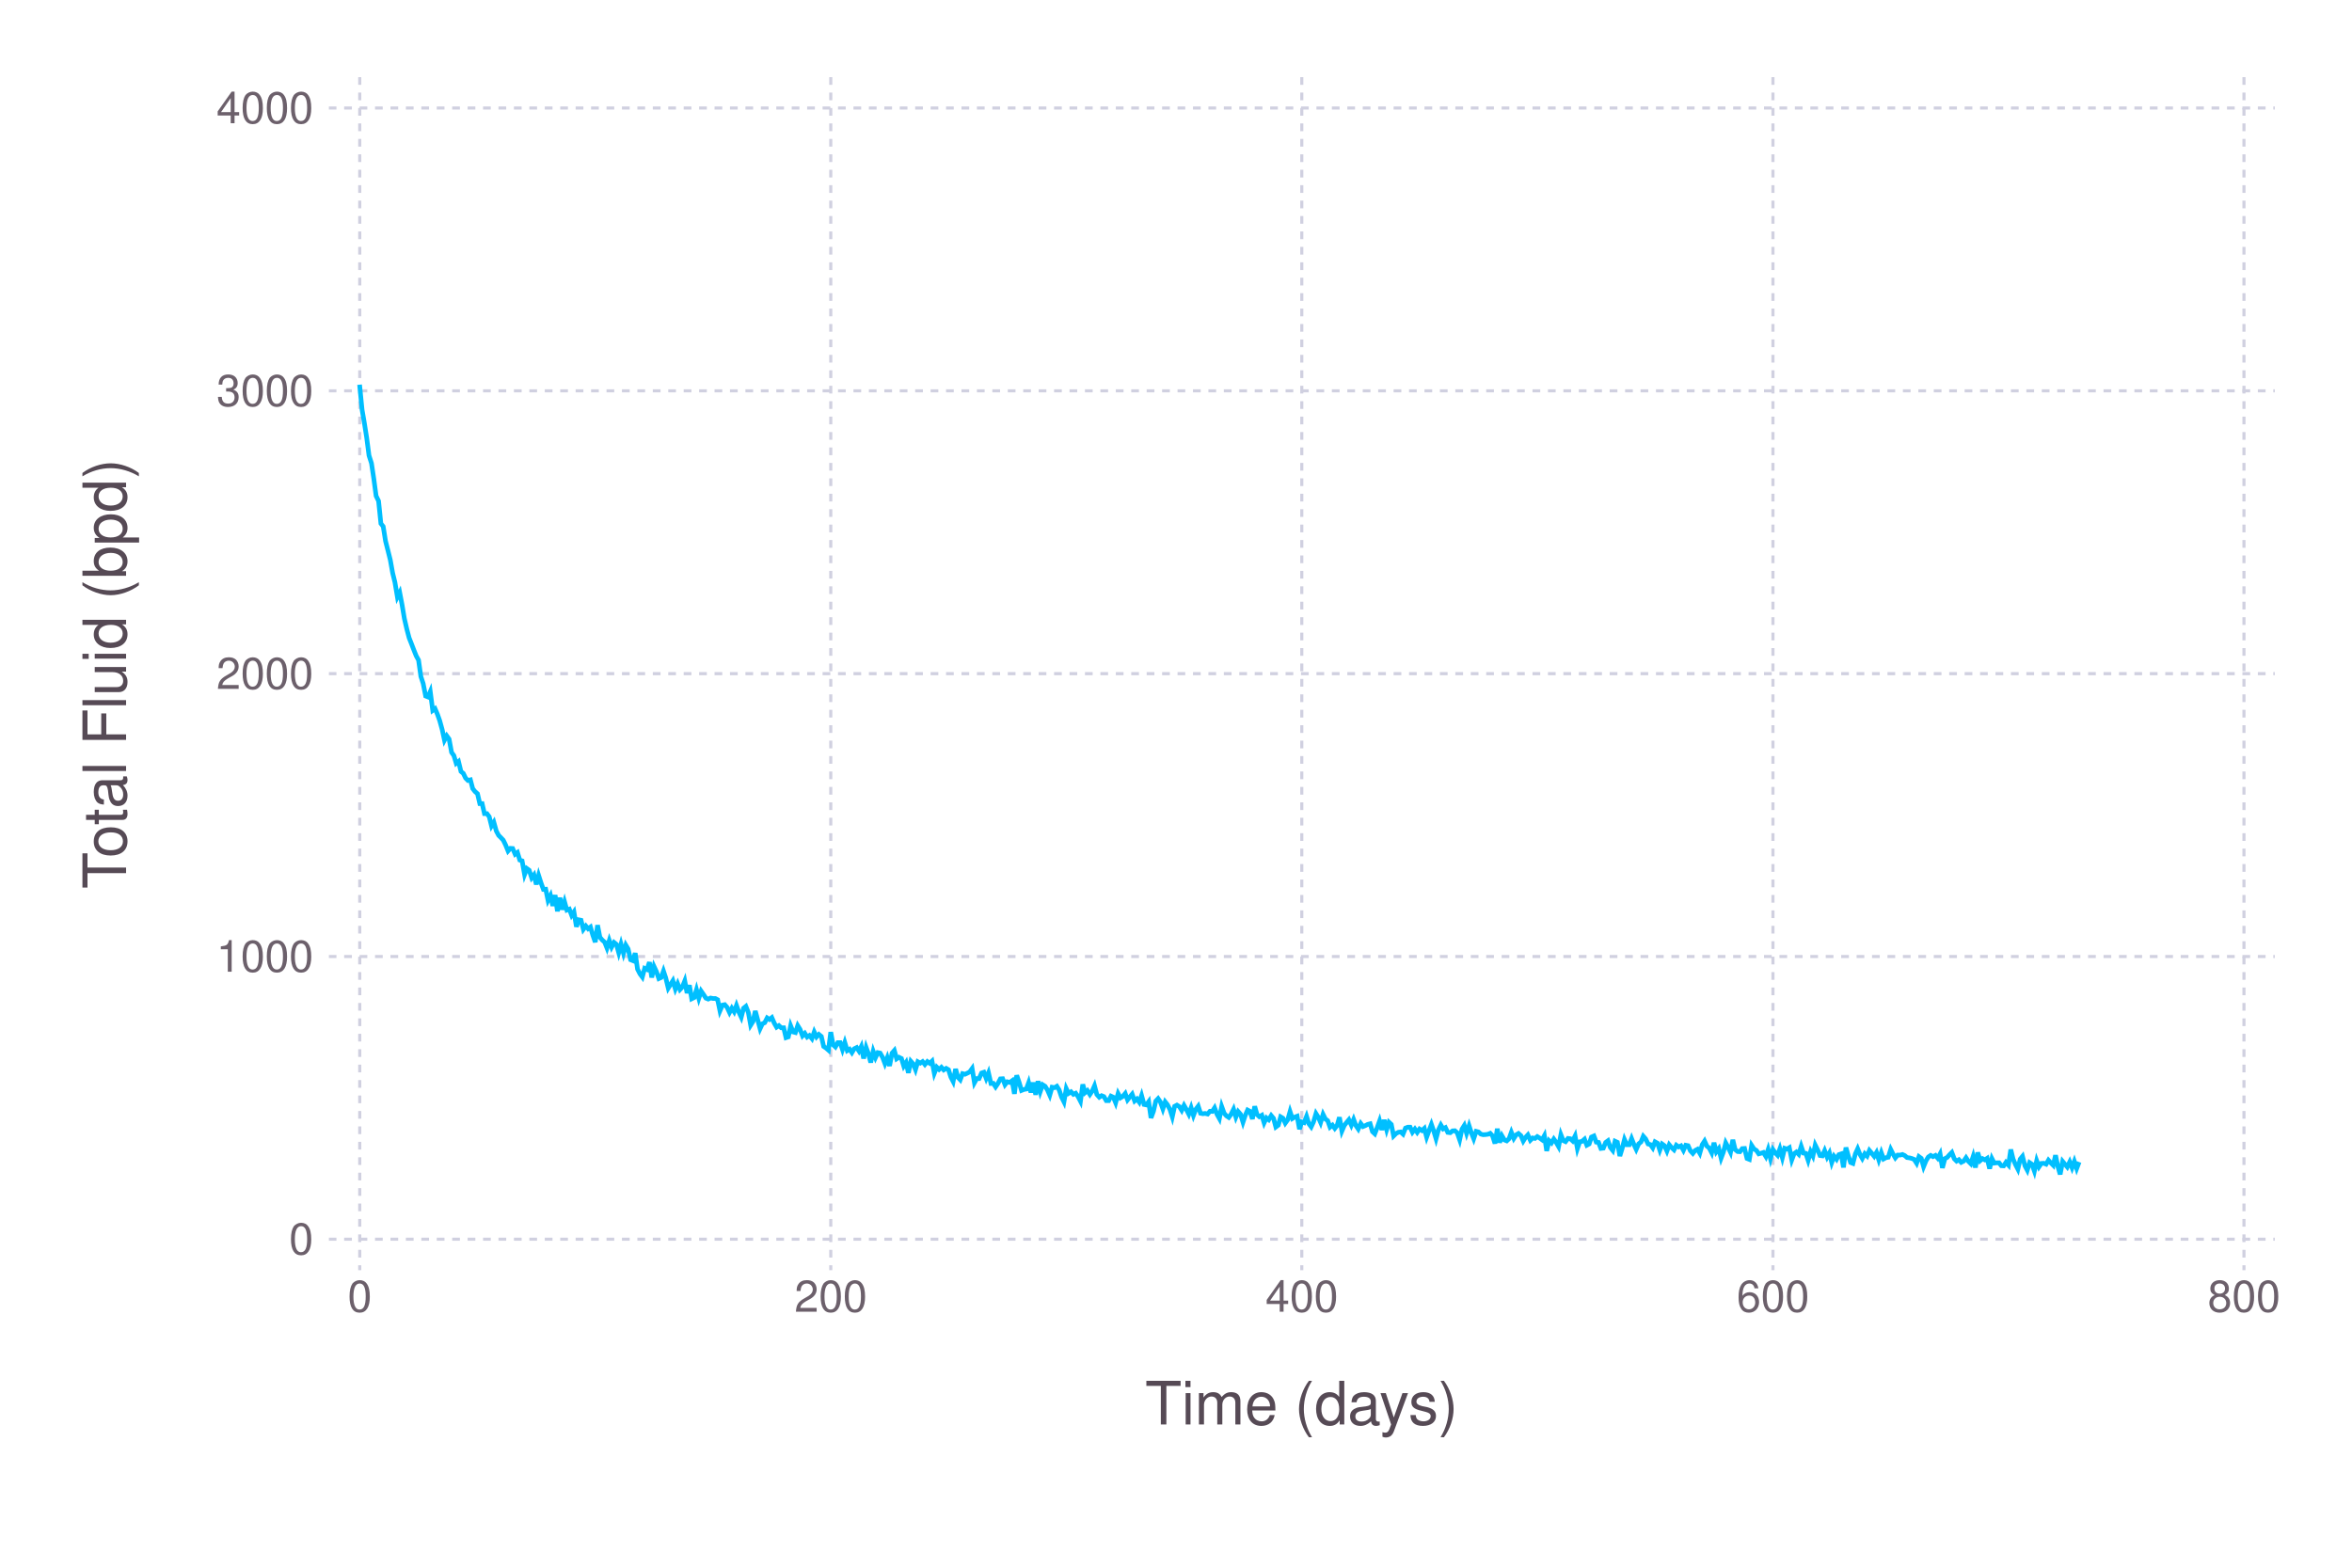
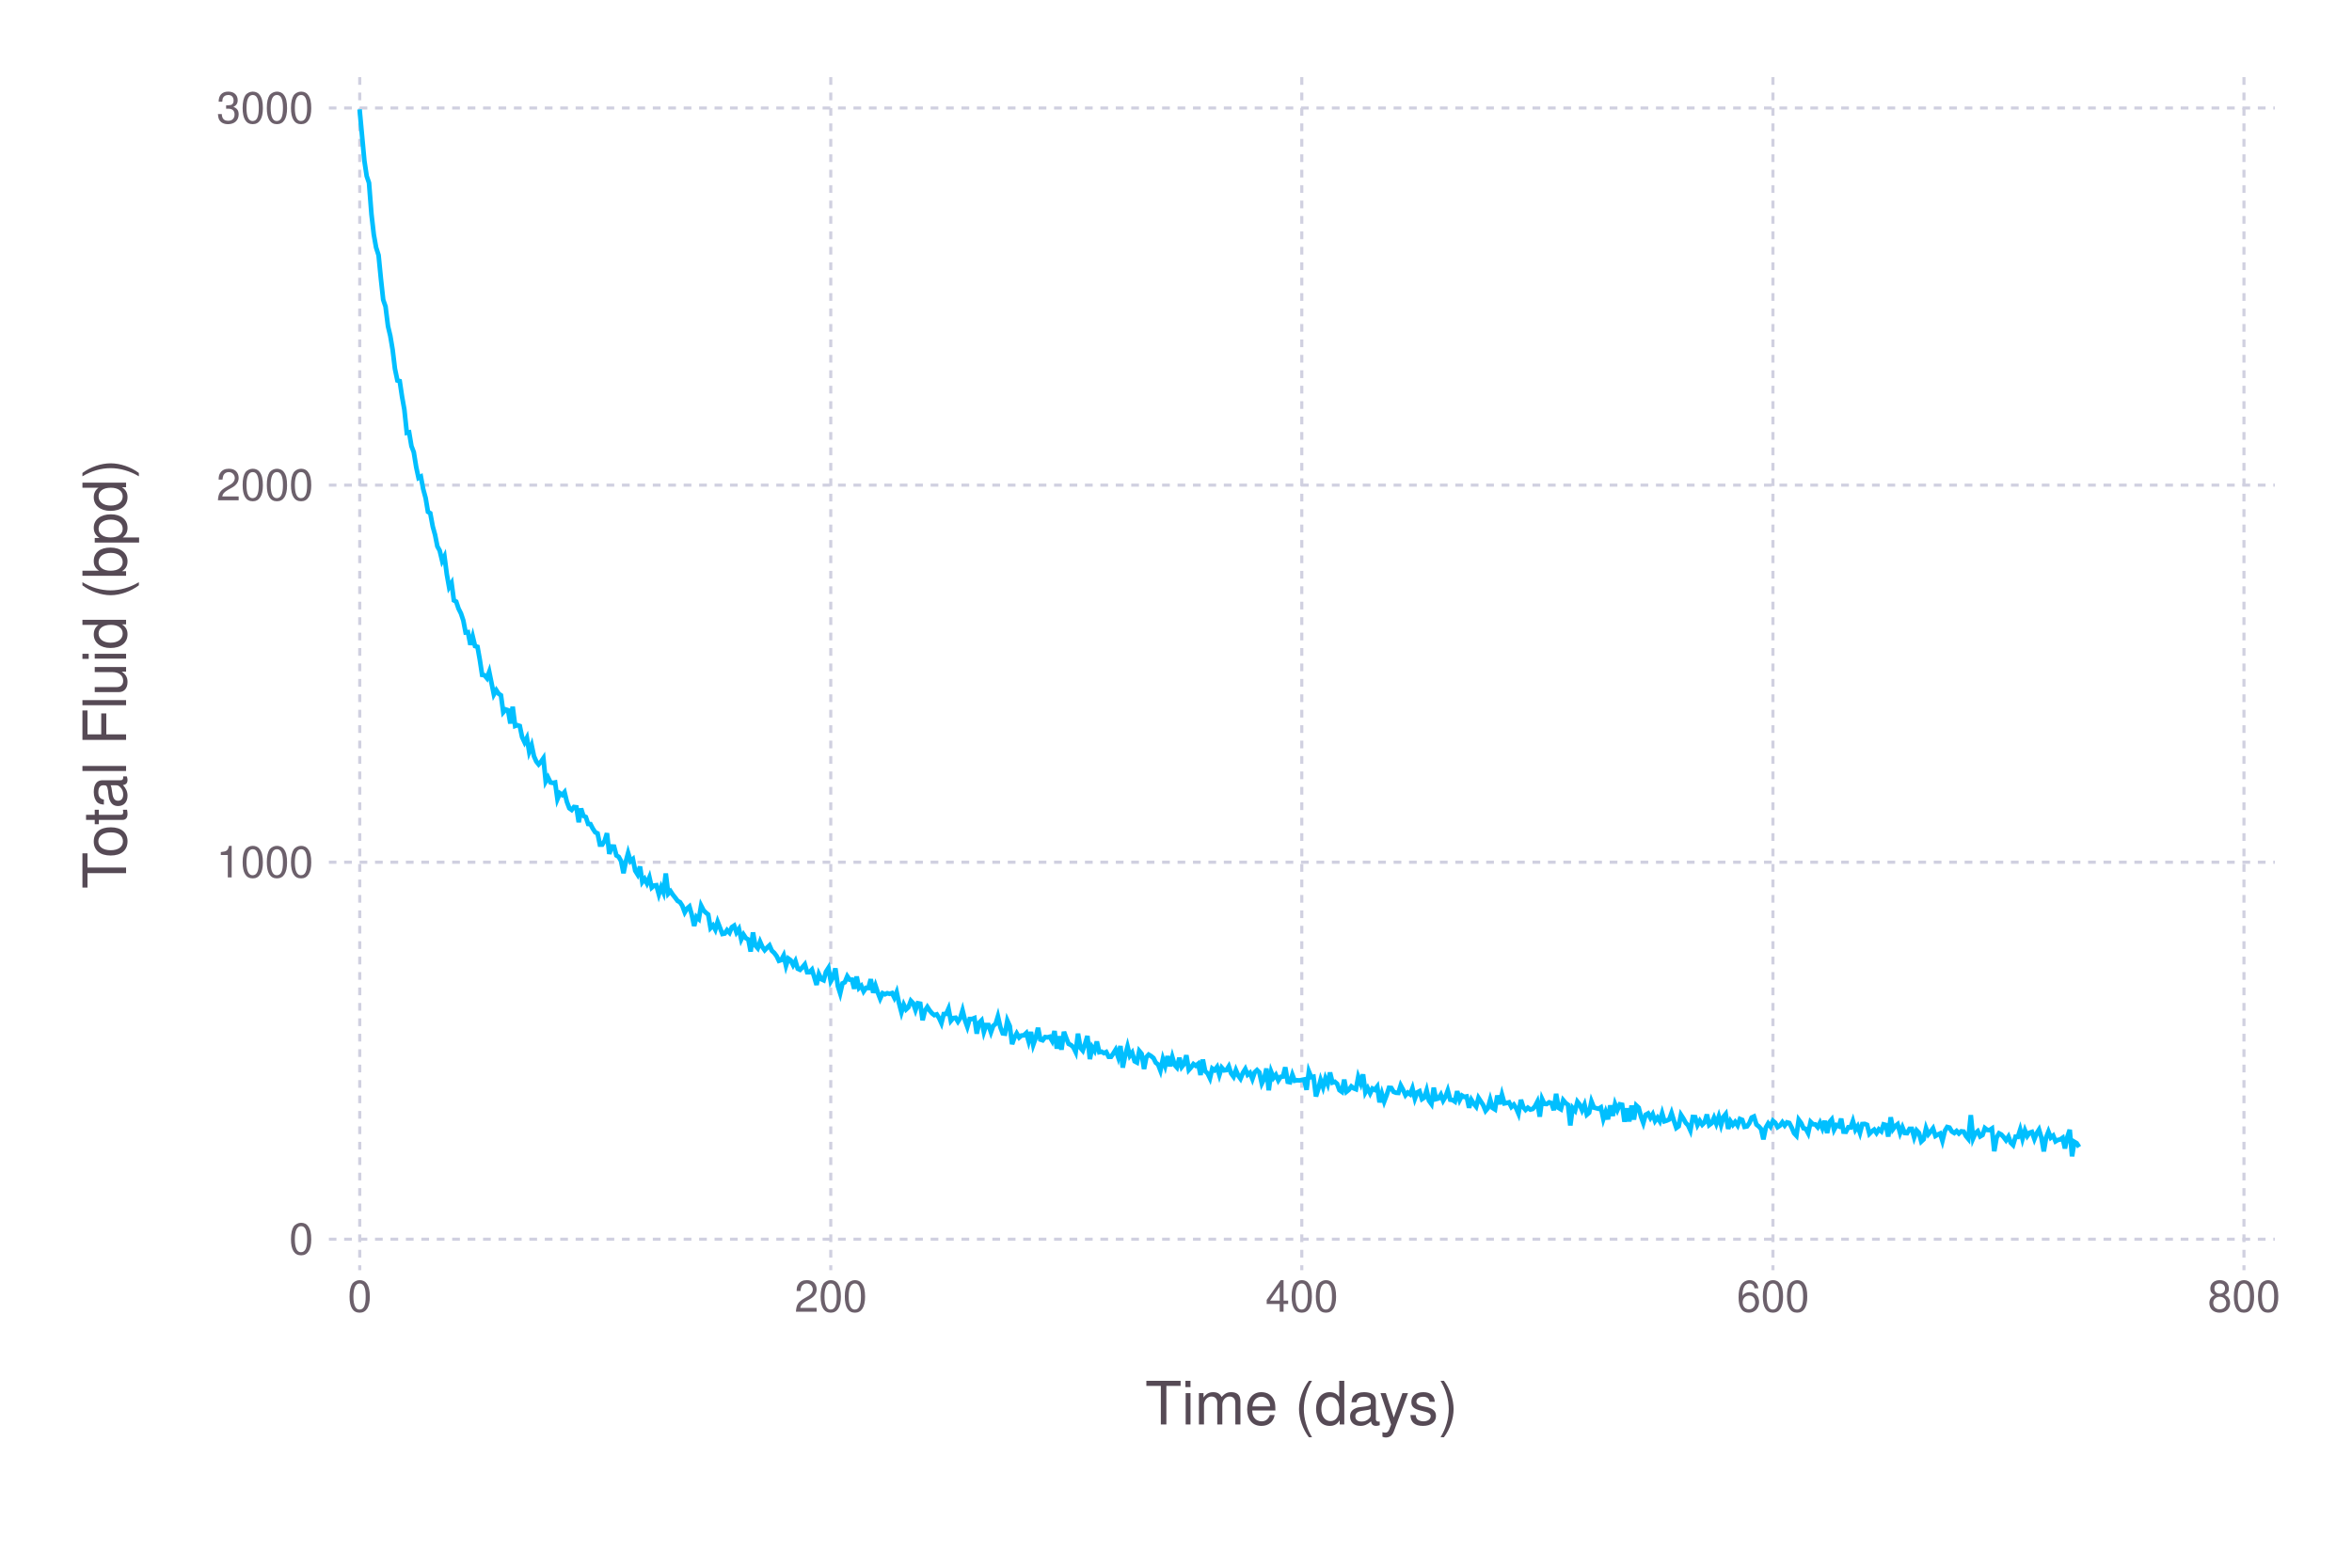
<svg xmlns="http://www.w3.org/2000/svg" version="1.2" width="152.4mm" height="101.6mm" viewBox="0 0 152.4 101.6" stroke="none" fill="#000000" stroke-width="0.3" font-size="3.88">
  <defs>
    <marker id="arrow" markerWidth="15" markerHeight="7" refX="5" refY="3.5" orient="auto" markerUnits="strokeWidth">
      <path d="M0,0 L15,3.5 L0,7 z" stroke="context-stroke" fill="context-stroke" />
    </marker>
  </defs>
-   <g class="plotroot xscalable yscalable" id="img-01c6e61b-1">
-     <g font-size="3.88" font-family="'PT Sans','Helvetica Neue','Helvetica',sans-serif" fill="#564A55" stroke="#000000" stroke-opacity="0.000" id="img-01c6e61b-2">
+   <g class="plotroot xscalable yscalable" id="img-aa2cd8c8-1">
+     <g font-size="3.88" font-family="'PT Sans','Helvetica Neue','Helvetica',sans-serif" fill="#564A55" stroke="#000000" stroke-opacity="0.000" id="img-aa2cd8c8-2">
      <g transform="translate(84.35,89.99)">
        <g class="primitive">
          <text text-anchor="middle" dy="0.6em">Time (days)</text>
        </g>
      </g>
    </g>
-     <g class="guide xlabels" font-size="2.82" font-family="'PT Sans Caption','Helvetica Neue','Helvetica',sans-serif" fill="#6C606B" id="img-01c6e61b-3">
+     <g class="guide xlabels" font-size="2.82" font-family="'PT Sans Caption','Helvetica Neue','Helvetica',sans-serif" fill="#6C606B" id="img-aa2cd8c8-3">
      <g transform="translate(23.31,83.32)">
        <g class="primitive">
          <text text-anchor="middle" dy="0.6em">0</text>
        </g>
      </g>
      <g transform="translate(53.83,83.32)">
        <g class="primitive">
          <text text-anchor="middle" dy="0.6em">200</text>
        </g>
      </g>
      <g transform="translate(84.35,83.32)">
        <g class="primitive">
          <text text-anchor="middle" dy="0.6em">400</text>
        </g>
      </g>
      <g transform="translate(114.88,83.32)">
        <g class="primitive">
          <text text-anchor="middle" dy="0.6em">600</text>
        </g>
      </g>
      <g transform="translate(145.4,83.32)">
        <g class="primitive">
          <text text-anchor="middle" dy="0.6em">800</text>
        </g>
      </g>
    </g>
-     <g clip-path="url(#img-01c6e61b-4)">
-       <g id="img-01c6e61b-5">
-         <g pointer-events="visible" stroke-width="0.3" fill="#000000" fill-opacity="0.000" stroke="#000000" stroke-opacity="0.000" class="guide background" id="img-01c6e61b-6">
-           <g transform="translate(84.35,43.66)" id="img-01c6e61b-7">
+     <g clip-path="url(#img-aa2cd8c8-4)">
+       <g id="img-aa2cd8c8-5">
+         <g pointer-events="visible" stroke-width="0.3" fill="#000000" fill-opacity="0.000" stroke="#000000" stroke-opacity="0.000" class="guide background" id="img-aa2cd8c8-6">
+           <g transform="translate(84.35,43.66)" id="img-aa2cd8c8-7">
            <path d="M-63.05,-38.66 L 63.05 -38.66 63.05 38.66 -63.05 38.66 z" class="primitive" />
          </g>
        </g>
-         <g class="guide ygridlines xfixed" stroke-dasharray="0.5,0.5" stroke-width="0.2" stroke="#D0D0E0" id="img-01c6e61b-8">
-           <g transform="translate(84.35,80.31)" id="img-01c6e61b-9">
+         <g class="guide ygridlines xfixed" stroke-dasharray="0.5,0.5" stroke-width="0.2" stroke="#D0D0E0" id="img-aa2cd8c8-8">
+           <g transform="translate(84.35,80.31)" id="img-aa2cd8c8-9">
            <path fill="none" d="M-63.05,0 L 63.05 0" class="primitive" />
          </g>
-           <g transform="translate(84.35,61.99)" id="img-01c6e61b-10">
+           <g transform="translate(84.35,55.88)" id="img-aa2cd8c8-10">
            <path fill="none" d="M-63.05,0 L 63.05 0" class="primitive" />
          </g>
-           <g transform="translate(84.35,43.66)" id="img-01c6e61b-11">
+           <g transform="translate(84.35,31.44)" id="img-aa2cd8c8-11">
            <path fill="none" d="M-63.05,0 L 63.05 0" class="primitive" />
          </g>
-           <g transform="translate(84.35,25.33)" id="img-01c6e61b-12">
-             <path fill="none" d="M-63.05,0 L 63.05 0" class="primitive" />
-           </g>
-           <g transform="translate(84.35,7)" id="img-01c6e61b-13">
+           <g transform="translate(84.35,7)" id="img-aa2cd8c8-12">
            <path fill="none" d="M-63.05,0 L 63.05 0" class="primitive" />
          </g>
        </g>
-         <g class="guide xgridlines yfixed" stroke-dasharray="0.5,0.5" stroke-width="0.2" stroke="#D0D0E0" id="img-01c6e61b-14">
-           <g transform="translate(23.31,43.66)" id="img-01c6e61b-15">
+         <g class="guide xgridlines yfixed" stroke-dasharray="0.5,0.5" stroke-width="0.2" stroke="#D0D0E0" id="img-aa2cd8c8-13">
+           <g transform="translate(23.31,43.66)" id="img-aa2cd8c8-14">
            <path fill="none" d="M0,-38.66 L 0 38.66" class="primitive" />
          </g>
-           <g transform="translate(53.83,43.66)" id="img-01c6e61b-16">
+           <g transform="translate(53.83,43.66)" id="img-aa2cd8c8-15">
            <path fill="none" d="M0,-38.66 L 0 38.66" class="primitive" />
          </g>
-           <g transform="translate(84.35,43.66)" id="img-01c6e61b-17">
+           <g transform="translate(84.35,43.66)" id="img-aa2cd8c8-16">
            <path fill="none" d="M0,-38.66 L 0 38.66" class="primitive" />
          </g>
-           <g transform="translate(114.88,43.66)" id="img-01c6e61b-18">
+           <g transform="translate(114.88,43.66)" id="img-aa2cd8c8-17">
            <path fill="none" d="M0,-38.66 L 0 38.66" class="primitive" />
          </g>
-           <g transform="translate(145.4,43.66)" id="img-01c6e61b-19">
+           <g transform="translate(145.4,43.66)" id="img-aa2cd8c8-18">
            <path fill="none" d="M0,-38.66 L 0 38.66" class="primitive" />
          </g>
        </g>
-         <g class="plotpanel" id="img-01c6e61b-20">
-           <g stroke-width="0.3" fill="#000000" fill-opacity="0.000" class="geometry" id="img-01c6e61b-21">
-             <g class="color_LCHab{Float32}(70.0f0,60.0f0,240.0f0)" stroke-dasharray="none" stroke="#00BFFF" id="img-01c6e61b-22">
-               <g transform="translate(79.01,68.47)" id="img-01c6e61b-23">
-                 <path fill="none" d="M-55.71,-43.54 L -55.55 -41.92 -55.4 -41.05 -55.25 -40.1 -55.1 -38.95 -54.94 -38.45 -54.79 -37.45 -54.64 -36.33 -54.48 -36 -54.33 -34.54 -54.18 -34.35 -54.03 -33.41 -53.87 -32.78 -53.72 -32.18 -53.57 -31.34 -53.42 -30.73 -53.26 -29.78 -53.11 -30.07 -52.96 -29.29 -52.81 -28.39 -52.65 -27.7 -52.5 -27.13 -52.35 -26.75 -52.2 -26.36 -52.04 -25.96 -51.89 -25.69 -51.74 -24.63 -51.59 -24.17 -51.43 -23.36 -51.28 -23.3 -51.13 -23.65 -50.97 -22.43 -50.82 -22.54 -50.67 -22.19 -50.52 -21.77 -50.36 -21.19 -50.21 -20.5 -50.06 -20.78 -49.91 -20.57 -49.75 -19.71 -49.6 -19.5 -49.45 -19 -49.3 -19.12 -49.14 -18.47 -48.99 -18.35 -48.84 -18.04 -48.69 -17.89 -48.53 -17.93 -48.38 -17.36 -48.23 -17.17 -48.07 -17.03 -47.92 -16.39 -47.77 -16.39 -47.62 -15.74 -47.46 -15.74 -47.31 -15.54 -47.16 -14.94 -47.01 -15.18 -46.85 -14.61 -46.7 -14.33 -46.55 -14.18 -46.4 -14.02 -46.24 -13.69 -46.09 -13.32 -45.94 -13.49 -45.79 -13.48 -45.63 -13.11 -45.48 -13.22 -45.33 -12.73 -45.18 -12.68 -45.02 -11.79 -44.87 -12.18 -44.72 -12.07 -44.56 -11.58 -44.41 -11.77 -44.26 -11.15 -44.11 -11.74 -43.95 -11.24 -43.8 -10.83 -43.65 -10.84 -43.5 -10.12 -43.34 -10.43 -43.19 -9.76 -43.04 -10.46 -42.89 -9.41 -42.73 -10.29 -42.58 -9.52 -42.43 -10.03 -42.28 -9.49 -42.12 -9.55 -41.97 -9.15 -41.82 -9.37 -41.66 -8.41 -41.51 -8.86 -41.36 -8.83 -41.21 -8.24 -41.05 -8.46 -40.9 -8.28 -40.75 -8.39 -40.6 -7.87 -40.44 -7.41 -40.29 -8.51 -40.14 -7.73 -39.99 -7.55 -39.83 -7.41 -39.68 -7.03 -39.53 -7.52 -39.38 -7.09 -39.22 -7.39 -39.07 -7.27 -38.92 -6.73 -38.77 -7.28 -38.61 -6.69 -38.46 -7.22 -38.31 -6.97 -38.15 -6.27 -38 -6.21 -37.85 -6.7 -37.7 -5.66 -37.54 -5.35 -37.39 -5.15 -37.24 -5.71 -37.09 -5.64 -36.93 -6.11 -36.78 -5.12 -36.63 -5.83 -36.48 -5.51 -36.32 -5.05 -36.17 -5.12 -36.02 -5.54 -35.87 -5.09 -35.71 -4.43 -35.56 -4.67 -35.41 -4.91 -35.25 -4.37 -35.1 -4.72 -34.95 -4.34 -34.8 -4.5 -34.64 -4.9 -34.49 -4.11 -34.34 -4.62 -34.19 -3.74 -34.03 -3.82 -33.88 -4.33 -33.73 -3.77 -33.58 -4.24 -33.42 -4.01 -33.27 -3.78 -33.12 -3.72 -32.97 -3.79 -32.81 -3.76 -32.66 -3.76 -32.51 -3.68 -32.36 -2.96 -32.2 -3.33 -32.05 -3.36 -31.9 -3.19 -31.74 -2.85 -31.59 -3.13 -31.44 -2.9 -31.29 -3.31 -31.13 -2.87 -30.98 -2.55 -30.83 -3.13 -30.68 -3.25 -30.52 -2.85 -30.37 -2.03 -30.22 -2.27 -30.07 -2.95 -29.91 -2.36 -29.76 -1.8 -29.61 -2.12 -29.46 -2.19 -29.3 -2.5 -29.15 -2.4 -29 -2.52 -28.84 -2.16 -28.69 -1.9 -28.54 -2 -28.39 -1.86 -28.23 -1.86 -28.08 -1.22 -27.93 -1.27 -27.78 -1.99 -27.62 -1.59 -27.47 -1.55 -27.32 -2 -27.17 -1.76 -27.01 -1.34 -26.86 -1.5 -26.71 -1.26 -26.56 -1.36 -26.4 -1.16 -26.25 -1.59 -26.1 -1.27 -25.95 -1.43 -25.79 -1.3 -25.64 -0.65 -25.49 -0.55 -25.33 -0.41 -25.18 -1.58 -25.03 -0.76 -24.88 -0.62 -24.72 -0.9 -24.57 -0.9 -24.42 -0.45 -24.27 -0.91 -24.11 -0.38 -23.96 -0.47 -23.81 -0.25 -23.66 -0.5 -23.5 -0.58 -23.35 -0.35 -23.2 -0.65 -23.05 0.13 -22.89 -0.59 -22.74 -0.18 -22.59 0.39 -22.43 -0.34 -22.28 0.07 -22.13 -0.25 -21.98 -0.22 -21.82 0.06 -21.67 0.46 -21.52 0.08 -21.37 0.61 -21.21 -0.22 -21.06 -0.39 -20.91 0.15 -20.76 0.05 -20.6 0.13 -20.45 0.62 -20.3 0.39 -20.15 1.06 -19.99 0.31 -19.84 0.48 -19.69 0.85 -19.54 0.34 -19.38 0.43 -19.23 0.33 -19.08 0.52 -18.92 0.33 -18.77 0.44 -18.62 0.3 -18.47 1.09 -18.31 0.69 -18.16 0.84 -18.01 0.7 -17.86 0.87 -17.7 0.77 -17.55 0.86 -17.4 1.33 -17.25 1.62 -17.09 0.81 -16.94 1.35 -16.79 1.51 -16.64 1.11 -16.48 1.15 -16.33 1.08 -16.18 1 -16.02 0.78 -15.87 1.7 -15.72 1.43 -15.57 1.43 -15.41 1.07 -15.26 1.02 -15.11 1.42 -14.96 1.06 -14.8 1.75 -14.65 1.74 -14.5 1.97 -14.35 1.75 -14.19 1.45 -14.04 1.44 -13.89 1.83 -13.74 1.64 -13.58 1.68 -13.43 1.57 -13.28 2.42 -13.13 1.22 -12.97 1.69 -12.82 2.2 -12.67 2.14 -12.51 2.11 -12.36 1.7 -12.21 2.33 -12.06 1.69 -11.9 2.48 -11.75 1.6 -11.6 2.26 -11.45 1.83 -11.29 1.93 -11.14 2.17 -10.99 2.51 -10.84 1.99 -10.68 2.02 -10.53 1.93 -10.38 2.17 -10.23 2.62 -10.07 2.94 -9.92 2.08 -9.77 2.39 -9.61 2.29 -9.46 2.45 -9.31 2.38 -9.16 2.59 -9 2.9 -8.85 1.81 -8.7 2.34 -8.55 2.21 -8.39 2.46 -8.24 2.24 -8.09 1.9 -7.94 2.46 -7.78 2.64 -7.63 2.54 -7.48 2.6 -7.33 2.86 -7.17 2.86 -7.02 2.57 -6.87 2.64 -6.72 3 -6.56 2.4 -6.41 2.68 -6.26 2.59 -6.1 2.4 -5.95 2.81 -5.8 2.62 -5.65 2.44 -5.49 2.88 -5.34 2.75 -5.19 2.96 -5.04 2.53 -4.88 3.11 -4.73 3.14 -4.58 2.93 -4.43 3.98 -4.27 3.55 -4.12 2.89 -3.97 2.73 -3.82 2.95 -3.66 3.4 -3.51 2.94 -3.36 3.13 -3.2 3.44 -3.05 3.91 -2.9 3.23 -2.75 3.15 -2.59 3.25 -2.44 3.49 -2.29 3.17 -2.14 3.43 -1.98 3.74 -1.83 3.32 -1.68 3.82 -1.53 3.43 -1.37 3.22 -1.22 3.68 -1.07 3.71 -0.92 3.69 -0.76 3.73 -0.61 3.55 -0.46 3.56 -0.31 3.33 -0.15 3.75 0 4.02 0.15 3.24 0.31 3.68 0.46 3.85 0.61 3.95 0.76 3.74 0.92 3.42 1.07 3.93 1.22 3.57 1.37 3.74 1.53 4.26 1.68 3.81 1.83 3.47 1.98 3.55 2.14 4.05 2.29 3.23 2.44 3.76 2.59 3.9 2.75 3.81 2.9 4.3 3.05 3.98 3.2 4.1 3.36 3.83 3.51 4.01 3.66 4.57 3.82 4.45 3.97 3.91 4.12 4 4.27 4.32 4.43 4.1 4.58 3.57 4.73 4.02 4.88 3.93 5.04 3.87 5.19 4.71 5.34 4.24 5.49 4.29 5.65 3.88 5.8 4.36 5.95 4.56 6.1 4.24 6.26 3.7 6.41 3.94 6.56 4.28 6.72 3.75 6.87 4.05 7.02 4.16 7.17 4.58 7.33 4.45 7.48 4.66 7.63 4.47 7.78 3.94 7.94 4.83 8.09 4.48 8.24 4.28 8.39 4.1 8.55 4.45 8.7 4.08 8.85 4.48 9 4.7 9.16 4.34 9.31 4.54 9.46 4.48 9.61 4.4 9.77 4.36 9.92 4.87 10.07 5.01 10.23 4.6 10.38 4.18 10.53 4.76 10.68 4.11 10.84 4.74 10.99 4.26 11.14 4.4 11.29 5.15 11.45 4.99 11.6 4.91 11.75 4.89 11.9 5.03 12.06 4.64 12.21 4.58 12.36 4.58 12.51 4.91 12.67 4.7 12.82 4.92 12.97 4.7 13.13 4.8 13.28 4.66 13.43 5.23 13.58 4.82 13.74 4.4 13.89 4.83 14.04 5.33 14.19 4.77 14.35 4.44 14.5 4.69 14.65 4.61 14.8 4.92 14.96 4.94 15.11 4.82 15.26 4.81 15.41 4.94 15.57 5.4 15.72 4.71 15.87 4.47 16.02 4.98 16.18 4.49 16.33 4.95 16.48 5.33 16.64 4.85 16.79 4.89 16.94 5.03 17.09 5.07 17.25 5.06 17.4 5.04 17.55 4.98 17.7 5.14 17.86 5.64 18.01 4.68 18.16 5.58 18.31 5.14 18.47 5.41 18.62 5.47 18.77 5.33 18.92 4.91 19.08 5.31 19.23 5.08 19.38 4.99 19.54 5.13 19.69 5.48 19.84 5.24 19.99 5.08 20.15 5.43 20.3 5.28 20.45 5.31 20.6 5.19 20.76 5.29 20.91 5.4 21.06 5.13 21.21 6.12 21.37 5.46 21.52 5.6 21.67 5.35 21.82 5.56 21.98 5.84 22.13 5.07 22.28 5.45 22.43 5.52 22.59 5.31 22.74 5.33 22.89 5.47 23.05 5.15 23.2 5.97 23.35 5.53 23.5 5.5 23.66 5.36 23.81 5.75 23.96 5.67 24.11 5.22 24.27 5.15 24.42 5.55 24.57 5.57 24.72 5.96 24.88 5.94 25.03 5.57 25.18 5.46 25.33 5.89 25.49 6.09 25.64 5.49 25.79 5.56 25.95 6.45 26.1 5.96 26.25 5.38 26.4 5.72 26.56 5.72 26.71 5.32 26.86 5.7 27.01 6.02 27.17 5.66 27.32 5.54 27.47 5.17 27.62 5.34 27.78 5.67 27.93 5.71 28.08 5.92 28.23 5.53 28.39 5.62 28.54 6.07 28.69 5.67 28.84 5.78 29 6.13 29.15 5.72 29.3 5.9 29.46 6.05 29.61 5.75 29.76 5.86 29.91 5.79 30.07 6.08 30.22 5.75 30.37 5.78 30.52 6.11 30.68 6.28 30.83 6.09 30.98 6.01 31.13 6.27 31.29 5.71 31.44 5.48 31.59 5.81 31.74 5.93 31.9 6.24 32.05 5.59 32.2 6.18 32.36 5.97 32.51 6.59 32.66 6.19 32.81 5.6 32.97 5.9 33.12 6.21 33.27 5.4 33.42 6.03 33.58 6.16 33.73 6.17 33.88 5.97 34.03 5.96 34.19 6.61 34.34 6.67 34.49 5.76 34.64 5.99 34.8 6.09 34.95 6.31 35.1 6.27 35.25 6.22 35.41 6.48 35.56 6.03 35.71 6.62 35.87 6.03 36.02 6.24 36.17 6.4 36.32 5.98 36.48 6.56 36.63 5.95 36.78 6 36.93 5.91 37.09 6.7 37.24 6.3 37.39 6.19 37.54 6.34 37.7 5.82 37.85 6.26 38 6.28 38.15 6.73 38.31 6.16 38.46 6.45 38.61 5.74 38.77 6.06 38.92 6.42 39.07 6.44 39.22 6.1 39.38 6.52 39.53 6.25 39.68 6.87 39.83 6.46 39.99 6.66 40.14 6.36 40.29 6.31 40.44 7.19 40.6 5.9 40.75 6.43 40.9 6.87 41.05 6.93 41.21 6.31 41.36 5.98 41.51 6.35 41.66 6.61 41.82 6.3 41.97 6.45 42.12 6.09 42.28 6.28 42.43 6.47 42.58 6.22 42.73 6.7 42.89 6.23 43.04 6.64 43.19 6.56 43.34 6.53 43.5 6.02 43.65 6.32 43.8 6.57 43.95 6.39 44.11 6.39 44.26 6.35 44.41 6.42 44.56 6.55 44.72 6.57 44.87 6.61 45.02 6.67 45.18 6.92 45.33 6.49 45.48 6.6 45.63 7.14 45.79 6.75 45.94 6.51 46.09 6.41 46.24 6.49 46.4 6.41 46.55 6.59 46.7 6.31 46.85 7.22 47.01 6.62 47.16 6.54 47.31 6.37 47.46 6.22 47.62 6.63 47.77 6.78 47.92 6.69 48.07 6.86 48.23 6.78 48.38 6.56 48.53 6.79 48.69 6.95 48.84 6.49 48.99 7.2 49.14 6.22 49.3 6.75 49.45 6.62 49.6 6.7 49.75 6.6 49.91 7.27 50.06 6.62 50.21 6.91 50.36 6.89 50.52 6.89 50.67 7.08 50.82 7.09 50.97 6.86 51.13 7.04 51.28 6.03 51.43 6.65 51.59 7.01 51.74 7.3 51.89 6.65 52.04 6.47 52.2 7.09 52.35 7.37 52.5 6.88 52.65 6.98 52.81 7.43 52.96 6.75 53.11 7.15 53.26 6.93 53.42 6.92 53.57 6.98 53.72 6.72 53.87 6.89 54.03 7.05 54.18 6.4 54.33 7.12 54.48 7.64 54.64 6.8 54.79 6.98 54.94 7.16 55.1 6.83 55.25 7.21 55.4 6.8 55.55 7.26 55.71 6.84" class="primitive" />
+         <g class="plotpanel" id="img-aa2cd8c8-19">
+           <g stroke-width="0.3" fill="#000000" fill-opacity="0.000" class="geometry" id="img-aa2cd8c8-20">
+             <g class="color_LCHab{Float32}(70.0f0,60.0f0,240.0f0)" stroke-dasharray="none" stroke="#00BFFF" id="img-aa2cd8c8-21">
+               <g transform="translate(79.01,64.56)" id="img-aa2cd8c8-22">
+                 <path fill="none" d="M-55.71,-57.47 L -55.55 -55.75 -55.4 -54.14 -55.25 -53.15 -55.1 -52.71 -54.94 -50.67 -54.79 -49.36 -54.64 -48.52 -54.48 -48.02 -54.33 -46.5 -54.18 -45.13 -54.03 -44.7 -53.87 -43.42 -53.72 -42.79 -53.57 -41.9 -53.42 -40.66 -53.26 -39.9 -53.11 -39.86 -52.96 -38.86 -52.81 -38.02 -52.65 -36.51 -52.5 -36.54 -52.35 -35.65 -52.2 -35.26 -52.04 -34.28 -51.89 -33.59 -51.74 -33.67 -51.59 -32.87 -51.43 -32.28 -51.28 -31.39 -51.13 -31.3 -50.97 -30.44 -50.82 -29.9 -50.67 -29.15 -50.52 -28.88 -50.36 -28.21 -50.21 -28.5 -50.06 -27.35 -49.91 -26.51 -49.75 -26.77 -49.6 -25.65 -49.45 -25.57 -49.3 -25.12 -49.14 -24.8 -48.99 -24.35 -48.84 -23.57 -48.69 -23.59 -48.53 -22.77 -48.38 -23.31 -48.23 -22.69 -48.07 -22.64 -47.92 -21.8 -47.77 -20.82 -47.62 -20.8 -47.46 -20.61 -47.31 -21.02 -47.16 -20.29 -47.01 -19.55 -46.85 -19.83 -46.7 -19.6 -46.55 -19.5 -46.4 -18.4 -46.24 -18.58 -46.09 -18.53 -45.94 -17.67 -45.79 -18.76 -45.63 -17.51 -45.48 -17.56 -45.33 -17.51 -45.18 -16.79 -45.02 -16.45 -44.87 -16.74 -44.72 -15.84 -44.56 -16.26 -44.41 -15.55 -44.26 -15.21 -44.11 -15.02 -43.95 -15.2 -43.8 -15.42 -43.65 -13.91 -43.5 -14.18 -43.34 -13.85 -43.19 -13.82 -43.04 -13.85 -42.89 -12.77 -42.73 -13.15 -42.58 -13.04 -42.43 -13.22 -42.28 -12.6 -42.12 -12.18 -41.97 -12.07 -41.82 -12.26 -41.66 -12.24 -41.51 -11.27 -41.36 -12.16 -41.21 -11.69 -41.05 -11.61 -40.9 -11.16 -40.75 -11.15 -40.6 -10.86 -40.44 -10.62 -40.29 -10.55 -40.14 -9.82 -39.99 -9.82 -39.83 -10.07 -39.68 -10.56 -39.53 -9.22 -39.38 -9.7 -39.22 -9.69 -39.07 -9.12 -38.92 -9.03 -38.77 -8.76 -38.61 -7.97 -38.46 -8.72 -38.31 -9.28 -38.15 -8.75 -38 -8.88 -37.85 -8.13 -37.7 -7.89 -37.54 -8.4 -37.39 -7.4 -37.24 -7.6 -37.09 -7.31 -36.93 -7.7 -36.78 -7.04 -36.63 -7.17 -36.48 -7.19 -36.32 -6.6 -36.17 -7.07 -36.02 -6.72 -35.87 -7.95 -35.71 -6.64 -35.56 -6.8 -35.41 -6.57 -35.25 -6.37 -35.1 -6.17 -34.95 -6.09 -34.8 -5.86 -34.64 -5.43 -34.49 -5.68 -34.34 -5.81 -34.19 -5.29 -34.03 -4.55 -33.88 -5.14 -33.73 -5 -33.58 -5.87 -33.42 -5.56 -33.27 -5.41 -33.12 -5.29 -32.97 -4.42 -32.81 -4.59 -32.66 -4.31 -32.51 -4.82 -32.36 -4.44 -32.2 -4.03 -32.05 -4.06 -31.9 -4.28 -31.74 -4.11 -31.59 -4.47 -31.44 -4.57 -31.29 -4.13 -31.13 -4.36 -30.98 -3.68 -30.83 -3.99 -30.68 -3.76 -30.52 -3.67 -30.37 -2.89 -30.22 -4.13 -30.07 -3.29 -29.91 -3.11 -29.76 -3.53 -29.61 -3.19 -29.46 -2.98 -29.3 -3.15 -29.15 -3.29 -29 -2.95 -28.84 -2.8 -28.69 -2.6 -28.54 -2.29 -28.39 -2.34 -28.23 -2.64 -28.08 -1.97 -27.93 -2.44 -27.78 -2.33 -27.62 -2.01 -27.47 -2.28 -27.32 -1.78 -27.17 -1.71 -27.01 -1.88 -26.86 -2.06 -26.71 -1.55 -26.56 -1.55 -26.4 -1.72 -26.25 -1.24 -26.1 -0.73 -25.95 -1.43 -25.79 -1.1 -25.64 -1.03 -25.49 -1.58 -25.33 -1.83 -25.18 -0.96 -25.03 -1.22 -24.88 -1.8 -24.72 -0.65 -24.57 -0.18 -24.42 -0.83 -24.27 -0.9 -24.11 -1.29 -23.96 -1.07 -23.81 -1.07 -23.66 -0.48 -23.5 -1.27 -23.35 -0.53 -23.2 -0.67 -23.05 -0.31 -22.89 -0.54 -22.74 -0.53 -22.59 -1.1 -22.43 -0.22 -22.28 -0.68 -22.13 -0.23 -21.98 0.16 -21.82 -0.19 -21.67 -0.12 -21.52 -0.19 -21.37 -0.15 -21.21 -0.2 -21.06 0.1 -20.91 -0.26 -20.76 0.44 -20.6 1.05 -20.45 0.55 -20.3 0.86 -20.15 0.72 -19.99 0.3 -19.84 0.46 -19.69 0.9 -19.54 0.46 -19.38 0.49 -19.23 1.56 -19.08 0.95 -18.92 0.7 -18.77 0.93 -18.62 1.11 -18.47 1.23 -18.31 1.18 -18.16 1.42 -18.01 1.75 -17.86 1.16 -17.7 1.15 -17.55 0.81 -17.4 1.6 -17.25 1.42 -17.09 1.4 -16.94 1.65 -16.79 1.42 -16.64 0.92 -16.48 1.57 -16.33 1.99 -16.18 1.48 -16.02 1.48 -15.87 1.42 -15.72 2.43 -15.57 1.73 -15.41 1.57 -15.26 2.32 -15.11 1.87 -14.96 1.87 -14.8 2.34 -14.65 1.92 -14.5 1.8 -14.35 1.31 -14.19 2.01 -14.04 2.41 -13.89 2.43 -13.74 1.58 -13.58 1.94 -13.43 3.11 -13.28 2.69 -13.13 2.41 -12.97 2.68 -12.82 2.55 -12.67 2.54 -12.51 2.39 -12.36 2.92 -12.21 2.32 -12.06 3.15 -11.9 2.7 -11.75 2.05 -11.6 2.81 -11.45 2.86 -11.29 2.65 -11.14 2.67 -10.99 2.63 -10.84 2.89 -10.68 2.26 -10.53 3.4 -10.38 2.6 -10.23 3.47 -10.07 2.31 -9.92 2.72 -9.77 3.09 -9.61 3.17 -9.46 3.31 -9.31 3.62 -9.16 2.43 -9 3.35 -8.85 3.53 -8.7 3.09 -8.55 2.58 -8.39 4.08 -8.24 3.31 -8.09 3.54 -7.94 2.94 -7.78 3.63 -7.63 3.6 -7.48 3.69 -7.33 3.62 -7.17 3.93 -7.02 3.93 -6.87 3.71 -6.72 3.47 -6.56 3.94 -6.41 3.23 -6.26 4.63 -6.1 3.82 -5.95 3.26 -5.8 3.86 -5.65 3.66 -5.49 4.22 -5.34 4.3 -5.19 3.55 -5.04 3.73 -4.88 4.72 -4.73 3.95 -4.58 3.79 -4.43 3.88 -4.27 4.01 -4.12 4.31 -3.97 4.43 -3.82 4.82 -3.66 4.07 -3.51 4.52 -3.36 3.89 -3.2 4.54 -3.05 3.94 -2.9 4.45 -2.75 4.62 -2.59 3.99 -2.44 4.59 -2.29 4.4 -2.14 3.83 -1.98 4.78 -1.83 4.61 -1.68 4.4 -1.53 4.51 -1.37 4.38 -1.22 5.11 -1.07 4.11 -0.92 4.86 -0.76 5.01 -0.61 5.32 -0.46 4.69 -0.31 4.8 -0.15 4.59 0 5.11 0.15 4.63 0.31 4.81 0.46 4.79 0.61 4.55 0.76 5 0.92 5.22 1.07 4.79 1.22 5.14 1.37 5.35 1.53 4.96 1.68 4.72 1.83 5.09 1.98 4.97 2.14 5.37 2.29 4.93 2.44 4.79 2.59 4.94 2.75 5.66 2.9 5.36 3.05 4.69 3.2 6.1 3.36 4.91 3.51 5.29 3.66 5.1 3.82 5.46 3.97 5.23 4.12 5.21 4.27 4.61 4.43 5.55 4.58 5.58 4.73 5.09 4.88 5.48 5.04 5.45 5.19 5.46 5.34 5.43 5.49 5.4 5.65 6.07 5.8 4.88 5.95 5.25 6.1 5.22 6.26 6.5 6.41 6.01 6.56 5.43 6.72 5.9 6.87 5.33 7.02 5.7 7.17 4.95 7.33 5.6 7.48 5.55 7.63 5.68 7.78 6.09 7.94 6.2 8.09 5.41 8.24 6.19 8.39 6.07 8.55 5.85 8.7 5.97 8.85 6.03 9 5.23 9.16 5.65 9.31 5.07 9.46 6.23 9.61 5.96 9.77 6.3 9.92 5.99 10.07 6.07 10.23 5.86 10.38 6.88 10.53 6.32 10.68 6.83 10.84 6.41 10.99 5.94 11.14 5.95 11.29 6.2 11.45 6.26 11.6 6.27 11.75 5.78 11.9 6.06 12.06 6.42 12.21 6.25 12.36 6.36 12.51 5.97 12.67 6.64 12.82 6.24 12.97 6.16 13.13 6.67 13.28 6.57 13.43 6.1 13.58 6.77 13.74 6.99 13.89 5.93 14.04 6.67 14.19 6.63 14.35 6.38 14.5 6.77 14.65 6.52 14.8 6.11 14.96 6.71 15.11 6.73 15.26 6.83 15.41 6.16 15.57 6.73 15.72 6.44 15.87 6.53 16.02 6.5 16.18 7.23 16.33 6.72 16.48 6.96 16.64 7.16 16.79 6.59 16.94 6.82 17.09 7.05 17.25 7.43 17.4 7.25 17.55 6.71 17.7 7.24 17.86 7.34 18.01 6.44 18.16 7 18.31 6.38 18.47 6.95 18.62 6.92 18.77 6.88 18.92 7.18 19.08 7.03 19.23 7.26 19.38 7.61 19.54 6.72 19.69 7.19 19.84 7.37 19.99 7.23 20.15 7.35 20.3 7.31 20.45 7.14 20.6 6.85 20.76 7.81 20.91 6.66 21.06 6.98 21.21 6.99 21.37 6.88 21.52 6.93 21.67 7.39 21.82 6.33 21.98 7.24 22.13 7.33 22.28 6.74 22.43 6.92 22.59 7.04 22.74 8.38 22.89 7.24 23.05 7.42 23.2 6.84 23.35 7.03 23.5 7.39 23.66 7.03 23.81 7.68 23.96 7.55 24.11 6.82 24.27 7.22 24.42 7.26 24.57 7.3 24.72 7.21 24.88 7.96 25.03 7.51 25.18 7.98 25.33 7.08 25.49 7.76 25.64 7 25.79 7.38 25.95 7.01 26.1 7.04 26.25 8.14 26.4 7.27 26.56 8.12 26.71 7.09 26.86 8 27.01 7.08 27.17 7.23 27.32 7.81 27.47 8.22 27.62 7.69 27.78 7.6 27.93 7.89 28.08 7.65 28.23 8.09 28.39 7.87 28.54 8.11 28.69 7.59 28.84 8.11 29 8.06 29.15 7.99 29.3 7.57 29.46 8.09 29.61 8.54 29.76 8.43 29.91 7.69 30.07 7.94 30.22 8.21 30.37 8.37 30.52 8.7 30.68 7.83 30.83 7.84 30.98 8.35 31.13 8.08 31.29 8.33 31.44 8.18 31.59 7.67 31.74 8.35 31.9 8.23 32.05 7.88 32.2 8.27 32.36 7.8 32.51 8.35 32.66 7.83 32.81 7.64 32.97 8.6 33.12 8.11 33.27 8.34 33.42 8.15 33.58 8.38 33.73 7.96 33.88 8.02 34.03 8.47 34.19 8.44 34.34 8.23 34.49 7.87 34.64 7.8 34.8 8.32 34.95 8.44 35.1 8.61 35.25 9.28 35.41 8.51 35.56 8.25 35.71 8.45 35.87 8.08 36.02 8.21 36.17 8.49 36.32 8.39 36.48 8.17 36.63 8.38 36.78 8.18 36.93 8.22 37.09 8.53 37.24 8.88 37.39 9.04 37.54 8.01 37.7 8.23 37.85 8.56 38 8.6 38.15 8.88 38.31 8.15 38.46 8.3 38.61 8.31 38.77 8.49 38.92 8.2 39.07 8.56 39.22 8.08 39.38 8.87 39.53 8.17 39.68 7.99 39.83 8.66 39.99 8.36 40.14 8.43 40.29 7.94 40.44 8.78 40.6 8.79 40.75 8.5 40.9 8.51 41.05 8.09 41.21 8.66 41.36 8.43 41.51 8.86 41.66 8.29 41.82 8.28 41.97 8.34 42.12 8.92 42.28 8.76 42.43 8.65 42.58 8.87 42.73 8.63 42.89 8.76 43.04 8.31 43.19 8.35 43.34 9.1 43.5 7.85 43.65 8.62 43.8 8.42 43.95 8.3 44.11 8.87 44.26 8.5 44.41 8.87 44.56 8.88 44.72 8.6 44.87 8.6 45.02 9.15 45.18 8.7 45.33 8.86 45.48 9.42 45.63 9.28 45.79 8.56 45.94 8.95 46.09 8.77 46.24 8.57 46.4 9.06 46.55 8.97 46.7 8.9 46.85 9.38 47.01 8.73 47.16 8.48 47.31 8.52 47.46 8.77 47.62 8.87 47.77 8.74 47.92 8.9 48.07 8.76 48.23 8.78 48.38 9.07 48.53 9.25 48.69 7.71 48.84 9.22 48.99 8.88 49.14 8.75 49.3 9.09 49.45 9 49.6 8.55 49.75 8.67 49.91 8.68 50.06 8.58 50.21 10.05 50.36 9.17 50.52 8.89 50.67 8.97 50.82 9.14 50.97 9.34 51.13 9.1 51.28 9.5 51.43 9.65 51.59 9.11 51.74 9.12 51.89 8.65 52.04 9.25 52.2 8.7 52.35 9.06 52.5 8.85 52.65 8.8 52.81 9.26 52.96 8.89 53.11 8.65 53.26 9.15 53.42 10.06 53.57 9.16 53.72 8.78 53.87 9.17 54.03 9.04 54.18 9.41 54.33 9.32 54.48 9.29 54.64 9.18 54.79 9.87 54.94 9.15 55.1 8.66 55.25 10.38 55.4 9.44 55.55 9.53 55.71 9.78" class="primitive" />
              </g>
            </g>
          </g>
        </g>
      </g>
    </g>
-     <g class="guide ylabels" font-size="2.82" font-family="'PT Sans Caption','Helvetica Neue','Helvetica',sans-serif" fill="#6C606B" id="img-01c6e61b-24">
-       <g transform="translate(20.3,80.31)" id="img-01c6e61b-25">
+     <g class="guide ylabels" font-size="2.82" font-family="'PT Sans Caption','Helvetica Neue','Helvetica',sans-serif" fill="#6C606B" id="img-aa2cd8c8-23">
+       <g transform="translate(20.3,80.31)" id="img-aa2cd8c8-24">
        <g class="primitive">
          <text text-anchor="end" dy="0.35em">0</text>
        </g>
      </g>
-       <g transform="translate(20.3,61.99)" id="img-01c6e61b-26">
+       <g transform="translate(20.3,55.88)" id="img-aa2cd8c8-25">
        <g class="primitive">
          <text text-anchor="end" dy="0.35em">1000</text>
        </g>
      </g>
-       <g transform="translate(20.3,43.66)" id="img-01c6e61b-27">
+       <g transform="translate(20.3,31.44)" id="img-aa2cd8c8-26">
        <g class="primitive">
          <text text-anchor="end" dy="0.35em">2000</text>
        </g>
      </g>
-       <g transform="translate(20.3,25.33)" id="img-01c6e61b-28">
+       <g transform="translate(20.3,7)" id="img-aa2cd8c8-27">
        <g class="primitive">
          <text text-anchor="end" dy="0.35em">3000</text>
        </g>
      </g>
-       <g transform="translate(20.3,7)" id="img-01c6e61b-29">
-         <g class="primitive">
-           <text text-anchor="end" dy="0.35em">4000</text>
-         </g>
-       </g>
    </g>
-     <g font-size="3.88" font-family="'PT Sans','Helvetica Neue','Helvetica',sans-serif" fill="#564A55" stroke="#000000" stroke-opacity="0.000" id="img-01c6e61b-30">
-       <g transform="translate(8.81,41.66)" id="img-01c6e61b-31">
+     <g font-size="3.88" font-family="'PT Sans','Helvetica Neue','Helvetica',sans-serif" fill="#564A55" stroke="#000000" stroke-opacity="0.000" id="img-aa2cd8c8-28">
+       <g transform="translate(8.81,41.66)" id="img-aa2cd8c8-29">
        <g class="primitive">
          <text text-anchor="middle" dy="0.35em" transform="rotate(-90,0, 2)">Total Fluid (bpd)</text>
        </g>
      </g>
    </g>
  </g>
  <defs>
-     <clipPath id="img-01c6e61b-4">
+     <clipPath id="img-aa2cd8c8-4">
      <path d="M21.31,5 L 147.4 5 147.4 82.32 21.31 82.32" />
    </clipPath>
  </defs>
</svg>
